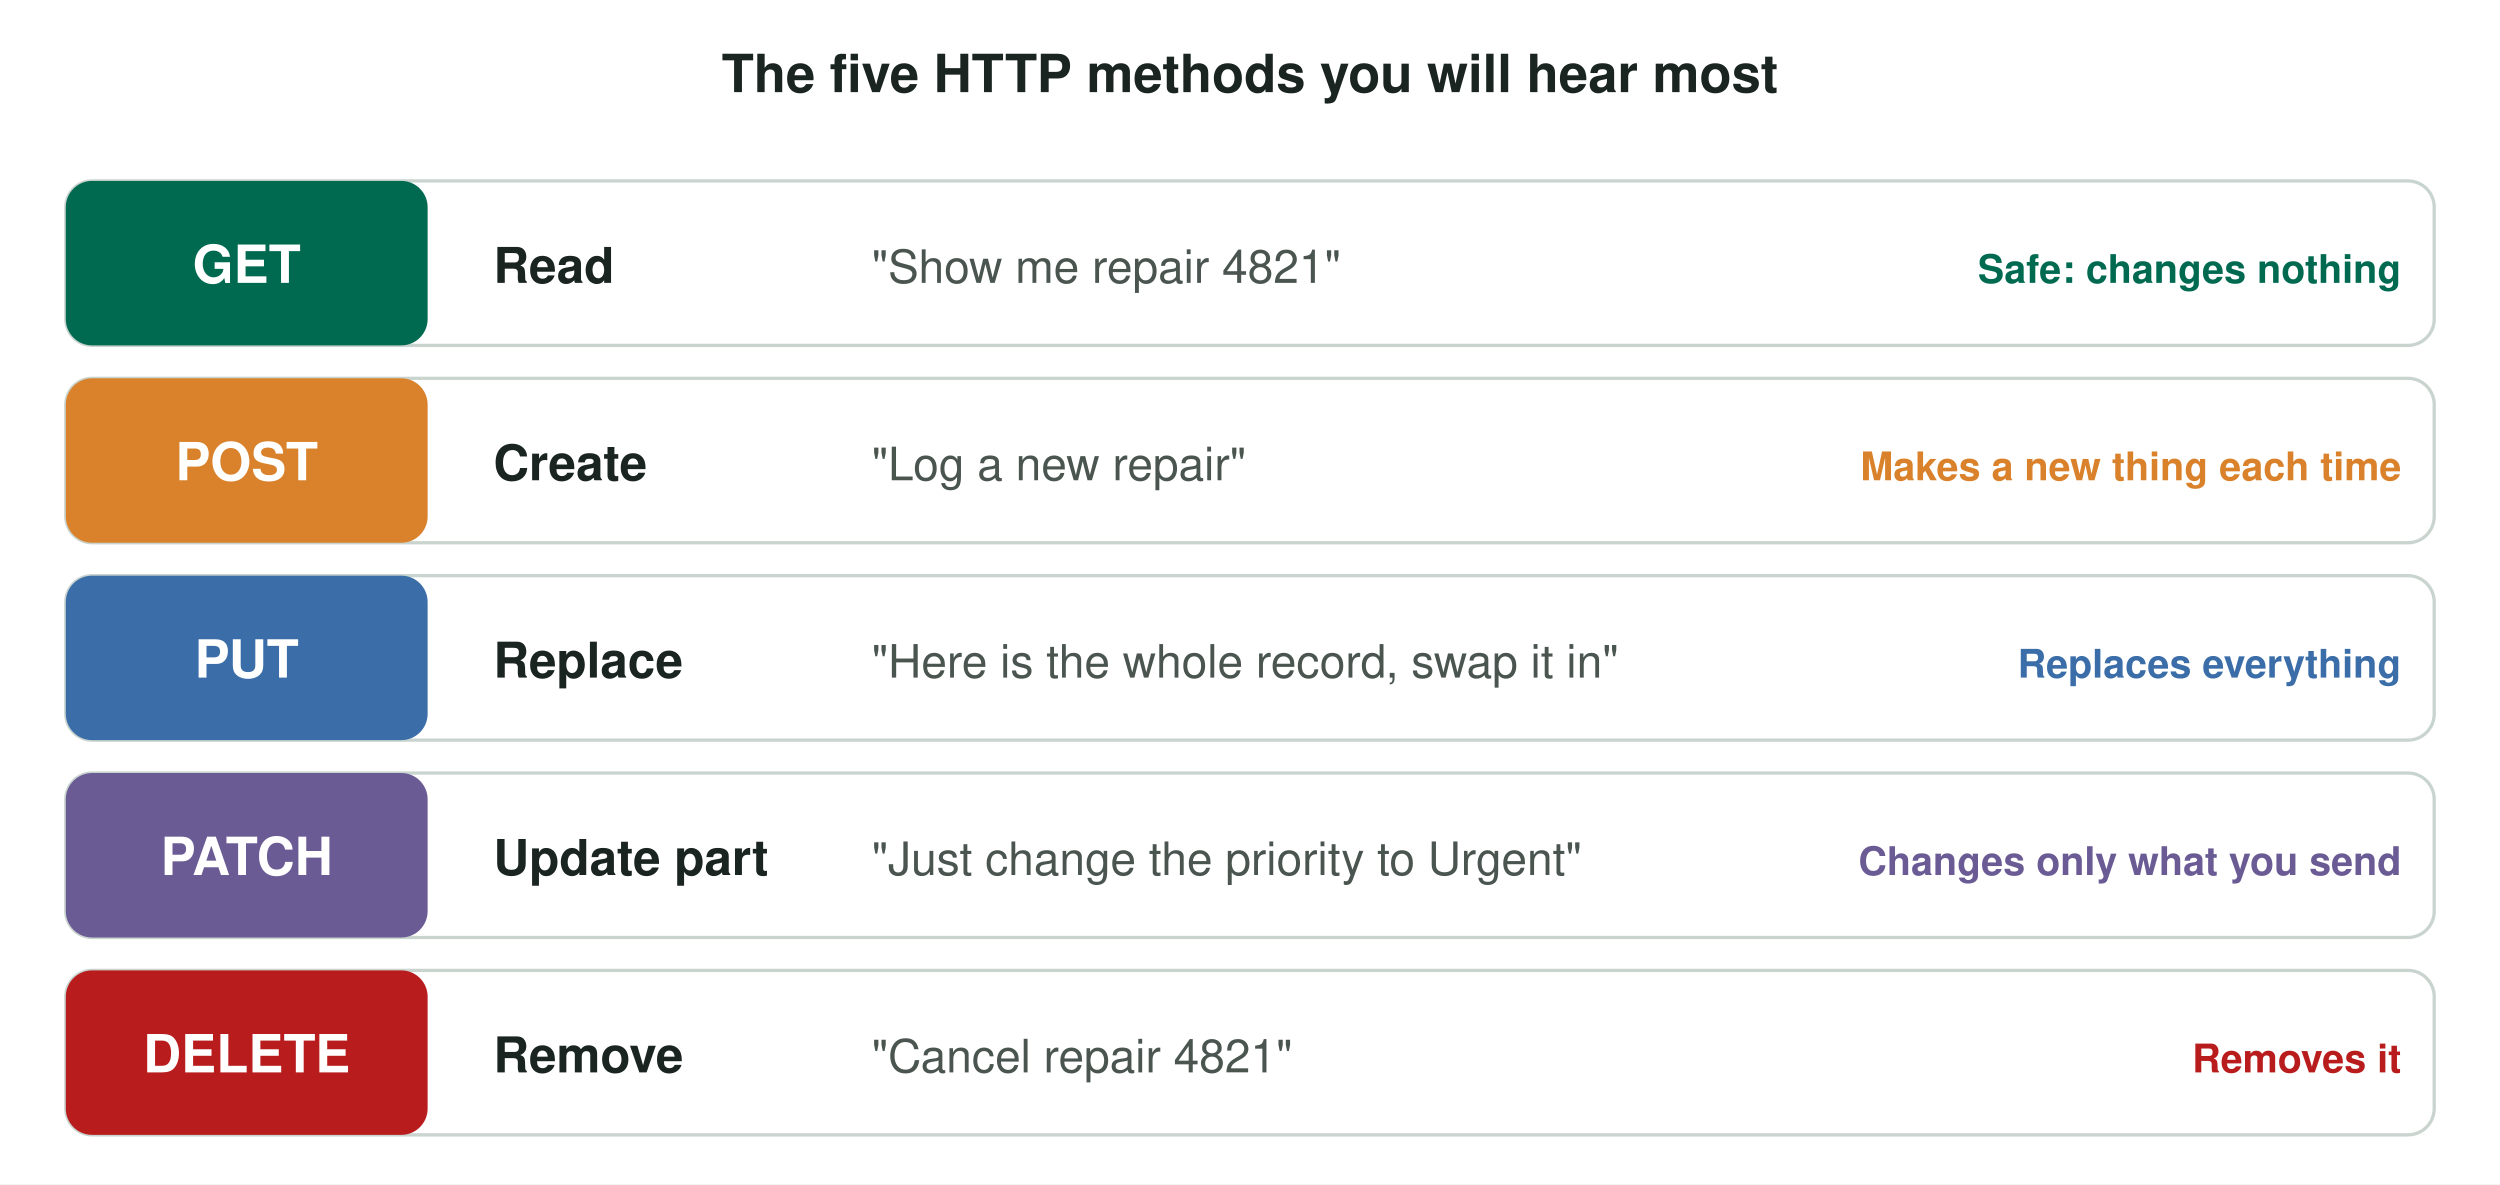
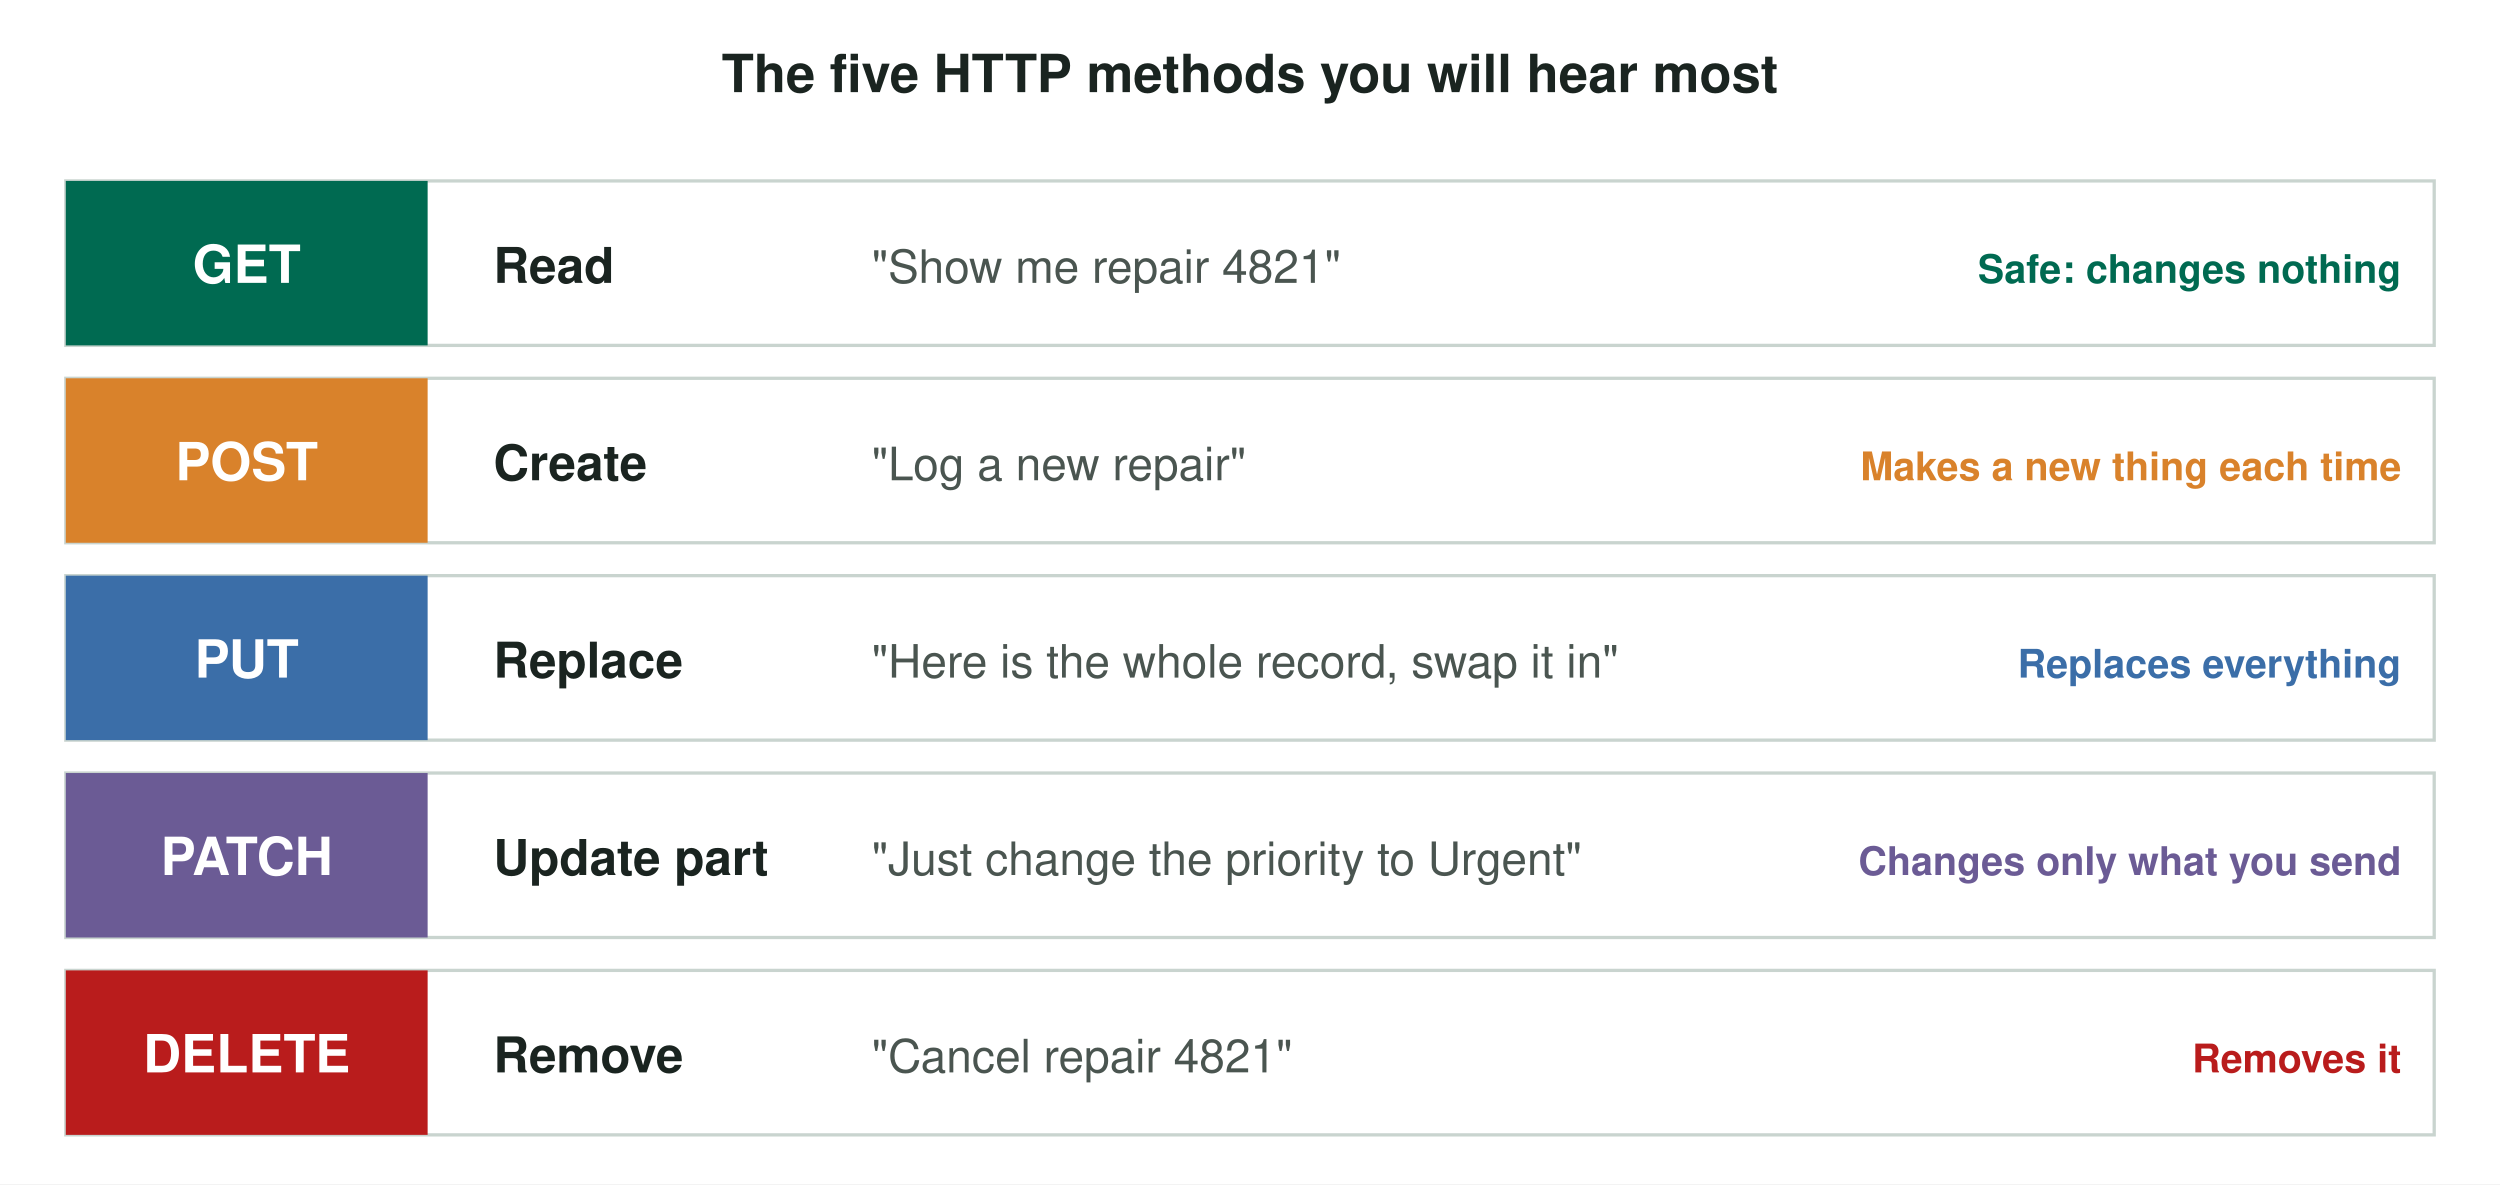
<svg xmlns="http://www.w3.org/2000/svg" viewBox="0 0 760 360" role="img" aria-label="GET, POST, PUT, PATCH and DELETE with repairs examples" font-family="-apple-system,BlinkMacSystemFont,Segoe UI,Helvetica,Arial,sans-serif">
  <defs>
    <marker id="a" viewBox="0 0 10 10" refX="9" refY="5" markerWidth="7" markerHeight="7" orient="auto-start-reverse">
      <path d="M0 0L10 5L0 10z" fill="#4a5550" />
    </marker>
  </defs>
  <rect width="760" height="360" fill="#fff" />
  <text x="380" y="28" text-anchor="middle" font-size="16" font-weight="700" fill="#1a2420">The five HTTP methods you will hear most</text>
-   <rect x="20" y="55" width="720" height="50" rx="8" fill="#fff" stroke="#c9d4cf" />
-   <rect x="20" y="55" width="110" height="50" rx="8" fill="#006A51" />
+   <rect x="20" y="55" width="720" height="50" rx="0" fill="#fff" stroke="#c9d4cf" />
+   <rect x="20" y="55" width="110" height="50" rx="0" fill="#006A51" />
  <text x="75" y="86" text-anchor="middle" font-size="16" font-weight="700" fill="#fff">GET</text>
  <text x="150" y="86" text-anchor="start" font-size="15" font-weight="700" fill="#1a2420">Read</text>
  <text x="265" y="86" text-anchor="start" font-size="14" font-weight="400" fill="#4a5550">"Show me repair 4821"</text>
  <text x="730" y="86" text-anchor="end" font-size="12" font-weight="700" fill="#006A51">Safe: changes nothing</text>
-   <rect x="20" y="115" width="720" height="50" rx="8" fill="#fff" stroke="#c9d4cf" />
-   <rect x="20" y="115" width="110" height="50" rx="8" fill="#d9822b" />
+   <rect x="20" y="115" width="720" height="50" rx="0" fill="#fff" stroke="#c9d4cf" />
+   <rect x="20" y="115" width="110" height="50" rx="0" fill="#d9822b" />
  <text x="75" y="146" text-anchor="middle" font-size="16" font-weight="700" fill="#fff">POST</text>
  <text x="150" y="146" text-anchor="start" font-size="15" font-weight="700" fill="#1a2420">Create</text>
  <text x="265" y="146" text-anchor="start" font-size="14" font-weight="400" fill="#4a5550">"Log a new repair"</text>
  <text x="730" y="146" text-anchor="end" font-size="12" font-weight="700" fill="#d9822b">Makes a new thing each time</text>
-   <rect x="20" y="175" width="720" height="50" rx="8" fill="#fff" stroke="#c9d4cf" />
-   <rect x="20" y="175" width="110" height="50" rx="8" fill="#3b6ea8" />
+   <rect x="20" y="175" width="720" height="50" rx="0" fill="#fff" stroke="#c9d4cf" />
+   <rect x="20" y="175" width="110" height="50" rx="0" fill="#3b6ea8" />
  <text x="75" y="206" text-anchor="middle" font-size="16" font-weight="700" fill="#fff">PUT</text>
  <text x="150" y="206" text-anchor="start" font-size="15" font-weight="700" fill="#1a2420">Replace</text>
  <text x="265" y="206" text-anchor="start" font-size="14" font-weight="400" fill="#4a5550">"Here is the whole record, swap it in"</text>
  <text x="730" y="206" text-anchor="end" font-size="12" font-weight="700" fill="#3b6ea8">Replaces everything</text>
-   <rect x="20" y="235" width="720" height="50" rx="8" fill="#fff" stroke="#c9d4cf" />
-   <rect x="20" y="235" width="110" height="50" rx="8" fill="#6b5b95" />
+   <rect x="20" y="235" width="720" height="50" rx="0" fill="#fff" stroke="#c9d4cf" />
+   <rect x="20" y="235" width="110" height="50" rx="0" fill="#6b5b95" />
  <text x="75" y="266" text-anchor="middle" font-size="16" font-weight="700" fill="#fff">PATCH</text>
  <text x="150" y="266" text-anchor="start" font-size="15" font-weight="700" fill="#1a2420">Update part</text>
  <text x="265" y="266" text-anchor="start" font-size="14" font-weight="400" fill="#4a5550">"Just change the priority to Urgent"</text>
  <text x="730" y="266" text-anchor="end" font-size="12" font-weight="700" fill="#6b5b95">Changes only what you send</text>
-   <rect x="20" y="295" width="720" height="50" rx="8" fill="#fff" stroke="#c9d4cf" />
-   <rect x="20" y="295" width="110" height="50" rx="8" fill="#b91c1c" />
+   <rect x="20" y="295" width="720" height="50" rx="0" fill="#fff" stroke="#c9d4cf" />
+   <rect x="20" y="295" width="110" height="50" rx="0" fill="#b91c1c" />
  <text x="75" y="326" text-anchor="middle" font-size="16" font-weight="700" fill="#fff">DELETE</text>
  <text x="150" y="326" text-anchor="start" font-size="15" font-weight="700" fill="#1a2420">Remove</text>
  <text x="265" y="326" text-anchor="start" font-size="14" font-weight="400" fill="#4a5550">"Cancel repair 4821"</text>
  <text x="730" y="326" text-anchor="end" font-size="12" font-weight="700" fill="#b91c1c">Removes it</text>
</svg>
